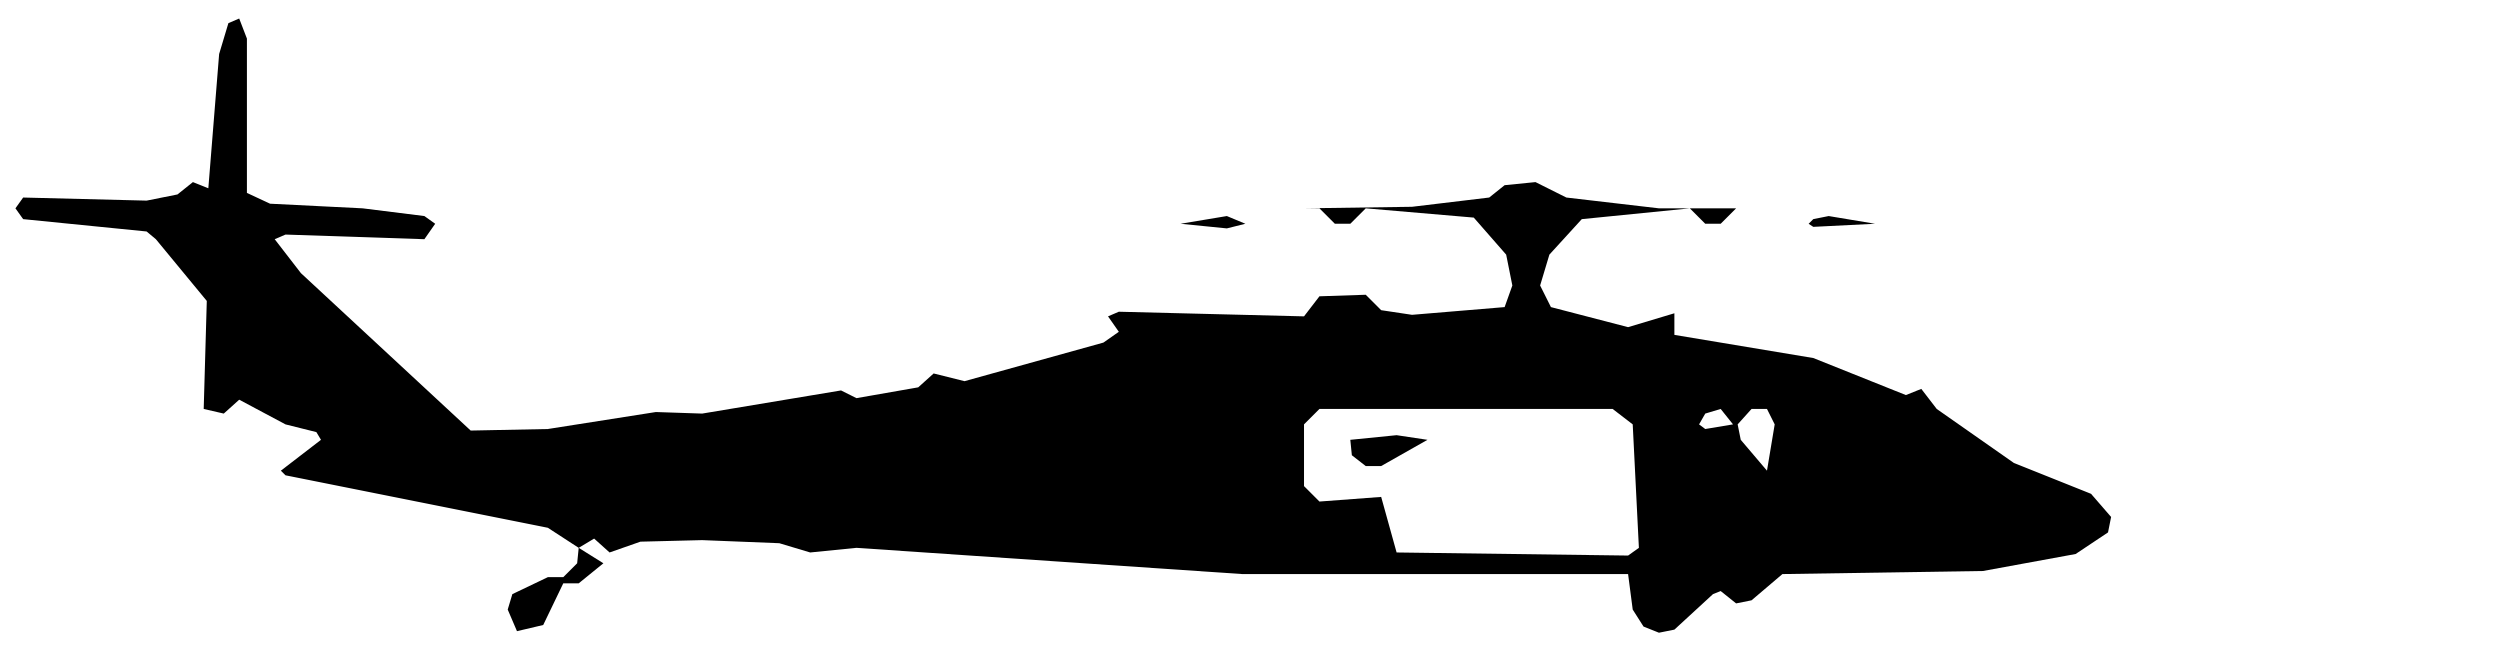
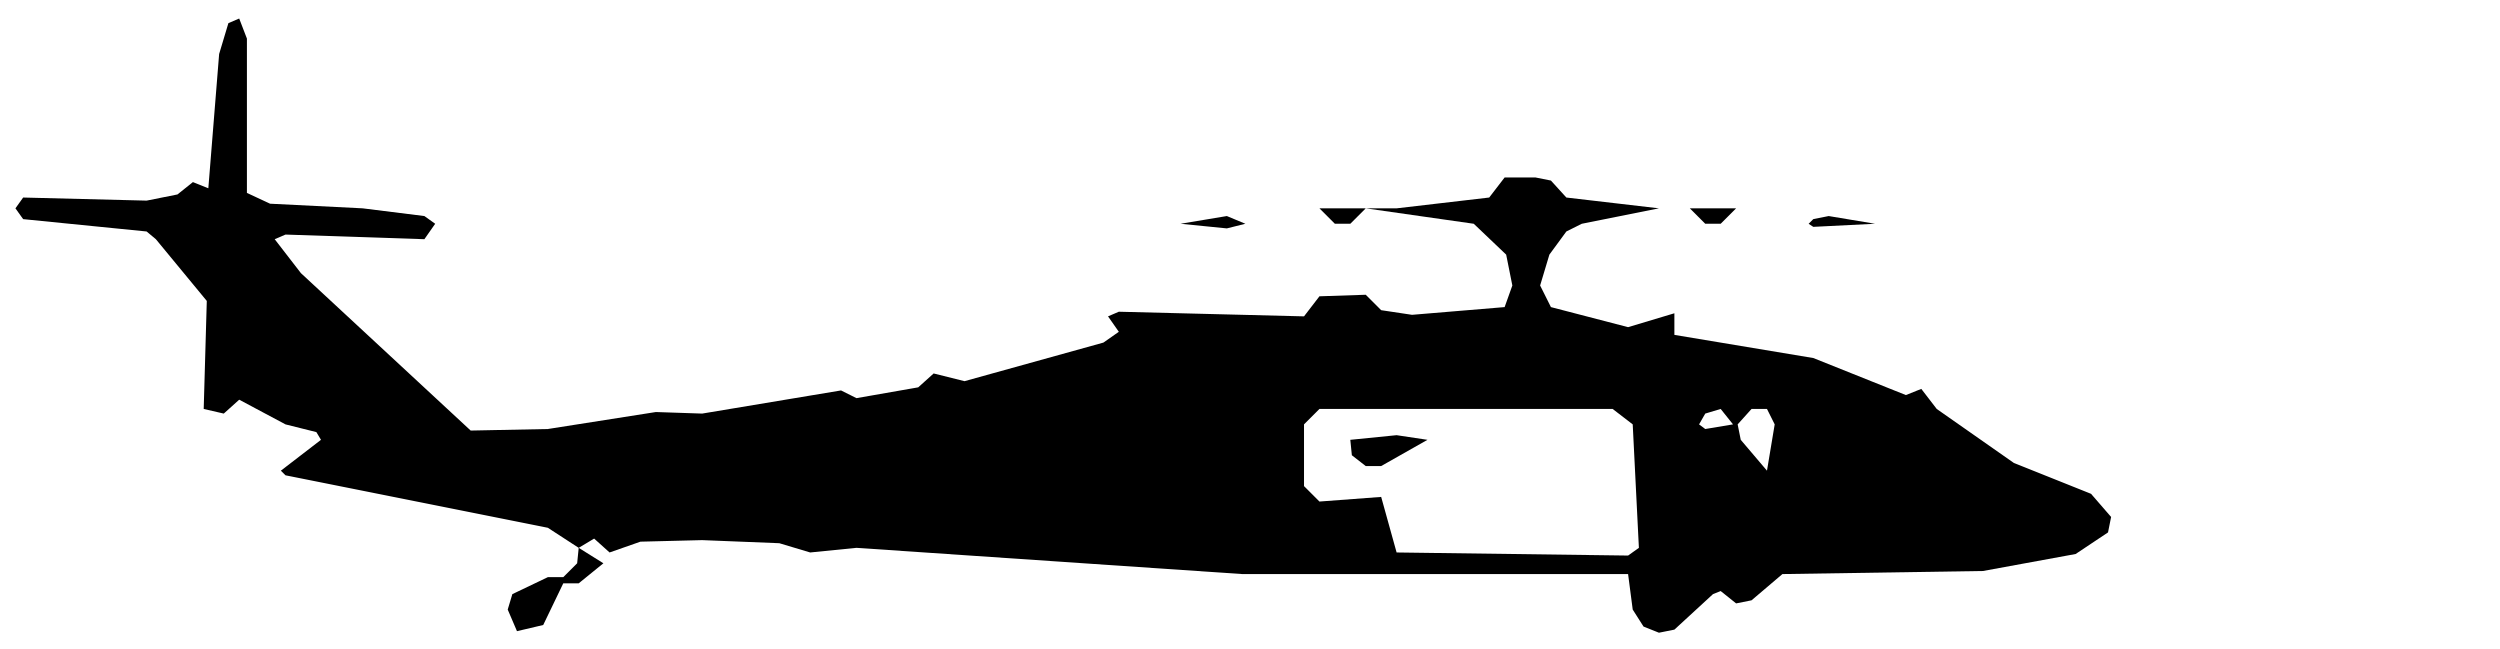
<svg xmlns="http://www.w3.org/2000/svg" viewBox="0 0 162 42" width="162" height="42" fill="currentColor" fill-rule="evenodd">
-   <path d="M33.5 40.9L35.2 40.5L36.5 37.8L37.5 37.8L39.1 36.5L37.5 35.5L38.5 34.9L39.5 35.8L41.5 35.1L45.5 35L50.5 35.2L52.5 35.8L55.5 35.5L80.5 37.2L105.5 37.2L105.8 39.5L106.5 40.6L107.5 41L108.5 40.8L111 38.5L111.5 38.3L112.5 39.1L113.5 38.9L115.5 37.2L128.5 37L134.5 35.9L136.6 34.5L136.8 33.5L135.5 32L130.5 30L125.5 26.5L124.5 25.2L123.5 25.6L117.5 23.2L108.5 21.7L108.5 20.3L105.5 21.2L100.5 19.9L99.8 18.5L100.4 16.5L102.5 14.2L109.5 13.5L110.5 14.5L111.5 14.5L112.5 13.5L113.5 13.5L107.5 13.5L101.5 12.8L99.5 11.8L97.5 12L96.5 12.8L91.5 13.4L84.5 13.5L85.5 13.5L86.5 14.5L87.5 14.5L88.5 13.5L95.5 14.1L97.6 16.5L98 18.5L97.5 19.9L91.5 20.4L89.5 20.1L88.5 19.1L85.5 19.2L84.5 20.5L72.5 20.2L71.8 20.5L72.5 21.5L71.5 22.2L62.5 24.7L60.5 24.2L59.5 25.1L55.5 25.8L54.5 25.3L45.5 26.8L42.5 26.7L35.5 27.8L30.5 27.9L19.5 17.7L17.8 15.5L18.5 15.2L27.5 15.5L28.2 14.5L27.5 14L23.5 13.5L17.5 13.2L16 12.5L16 2.5L15.5 1.2L14.8 1.5L14.2 3.5L13.5 12.2L12.5 11.8L11.5 12.6L9.5 13L1.5 12.8L1 13.5L1.5 14.2L9.5 15L10.1 15.5L13.4 19.5L13.2 26.5L14.5 26.8L15.5 25.9L18.5 27.5L20.5 28L20.8 28.5L18.2 30.5L18.5 30.8L35.5 34.2L37.5 35.5L37.4 36.5L36.5 37.4L35.5 37.4L33.2 38.5L32.9 39.5ZM90.5 35.8L89.5 32.2L85.5 32.5L84.5 31.5L84.5 27.5L85.5 26.5L104.5 26.5L105.8 27.5L106.2 35.5L105.5 36ZM88.5 30.2L89.5 30.2L92.5 28.5L90.5 28.2L87.5 28.5L87.6 29.5ZM114.5 30.5L112.8 28.5L112.6 27.5L113.5 26.5L114.5 26.5L115 27.5ZM110.5 27.8L110.1 27.5L110.5 26.8L111.5 26.5L112.3 27.5ZM76.5 14.5L79.5 14.8L80.7 14.5L79.5 14ZM117.5 14.7L121.5 14.5L118.5 14L117.5 14.2L117.2 14.5Z" />
+   <path d="M33.5 40.9L35.2 40.5L36.5 37.8L37.5 37.8L39.1 36.5L37.5 35.5L38.5 34.9L39.5 35.8L41.5 35.1L45.5 35L50.5 35.2L52.5 35.8L55.5 35.5L80.5 37.2L105.5 37.2L105.8 39.5L106.5 40.6L107.5 41L108.5 40.8L111 38.5L111.5 38.3L112.5 39.1L113.5 38.9L115.5 37.2L128.5 37L134.5 35.9L136.6 34.5L136.8 33.5L135.5 32L130.5 30L125.5 26.5L124.5 25.2L123.5 25.6L117.5 23.2L108.5 21.7L108.5 20.3L105.5 21.2L100.5 19.9L99.8 18.5L100.4 16.5L101.5 15L102.5 14.5L107.5 13.5L109.5 13.5L110.5 14.5L111.5 14.5L112.5 13.5L113.5 13.5L107.5 13.5L101.5 12.8L100.5 11.7L99.5 11.5L97.5 11.5L96.5 12.8L90.5 13.5L84.5 13.5L85.5 13.5L86.5 14.5L87.5 14.5L88.5 13.5L95.5 14.5L97.6 16.5L98 18.5L97.5 19.9L91.5 20.4L89.5 20.1L88.5 19.1L85.5 19.2L84.5 20.5L72.5 20.2L71.8 20.5L72.5 21.5L71.5 22.2L62.5 24.7L60.5 24.2L59.5 25.1L55.5 25.8L54.5 25.3L45.5 26.8L42.5 26.7L35.5 27.8L30.5 27.9L19.5 17.7L17.8 15.5L18.5 15.2L27.5 15.5L28.2 14.5L27.5 14L23.5 13.5L17.5 13.2L16 12.5L16 2.5L15.5 1.2L14.8 1.5L14.2 3.5L13.5 12.2L12.5 11.8L11.5 12.6L9.5 13L1.5 12.8L1 13.5L1.5 14.2L9.5 15L10.1 15.5L13.4 19.5L13.2 26.5L14.5 26.8L15.5 25.9L18.5 27.5L20.5 28L20.8 28.5L18.2 30.5L18.5 30.8L35.5 34.2L37.5 35.5L37.4 36.5L36.5 37.4L35.5 37.4L33.2 38.5L32.9 39.5ZM90.5 35.8L89.5 32.2L85.5 32.5L84.5 31.5L84.5 27.5L85.5 26.5L104.5 26.5L105.8 27.5L106.2 35.5L105.5 36ZM88.5 30.2L89.5 30.2L92.5 28.5L90.5 28.2L87.5 28.5L87.6 29.5ZM114.5 30.5L112.8 28.5L112.6 27.5L113.5 26.5L114.5 26.5L115 27.5ZM110.5 27.8L110.1 27.5L110.5 26.8L111.5 26.5L112.3 27.5ZM76.5 14.5L79.5 14.8L80.7 14.5L79.5 14ZM117.5 14.7L121.5 14.5L118.5 14L117.5 14.2L117.2 14.5Z" />
</svg>
